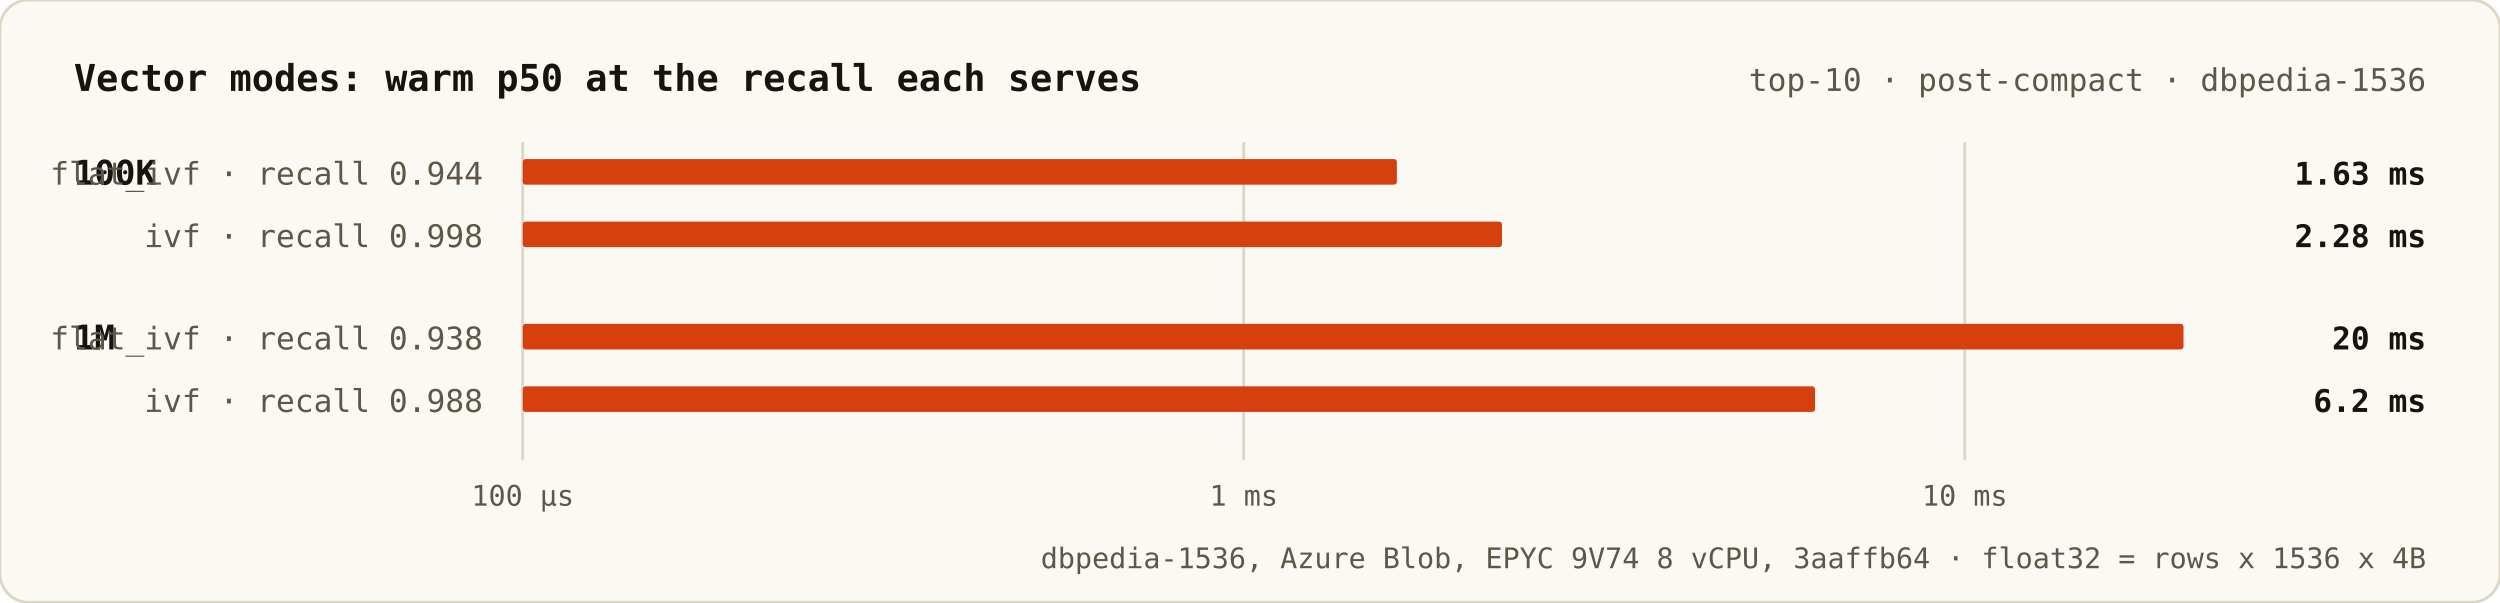
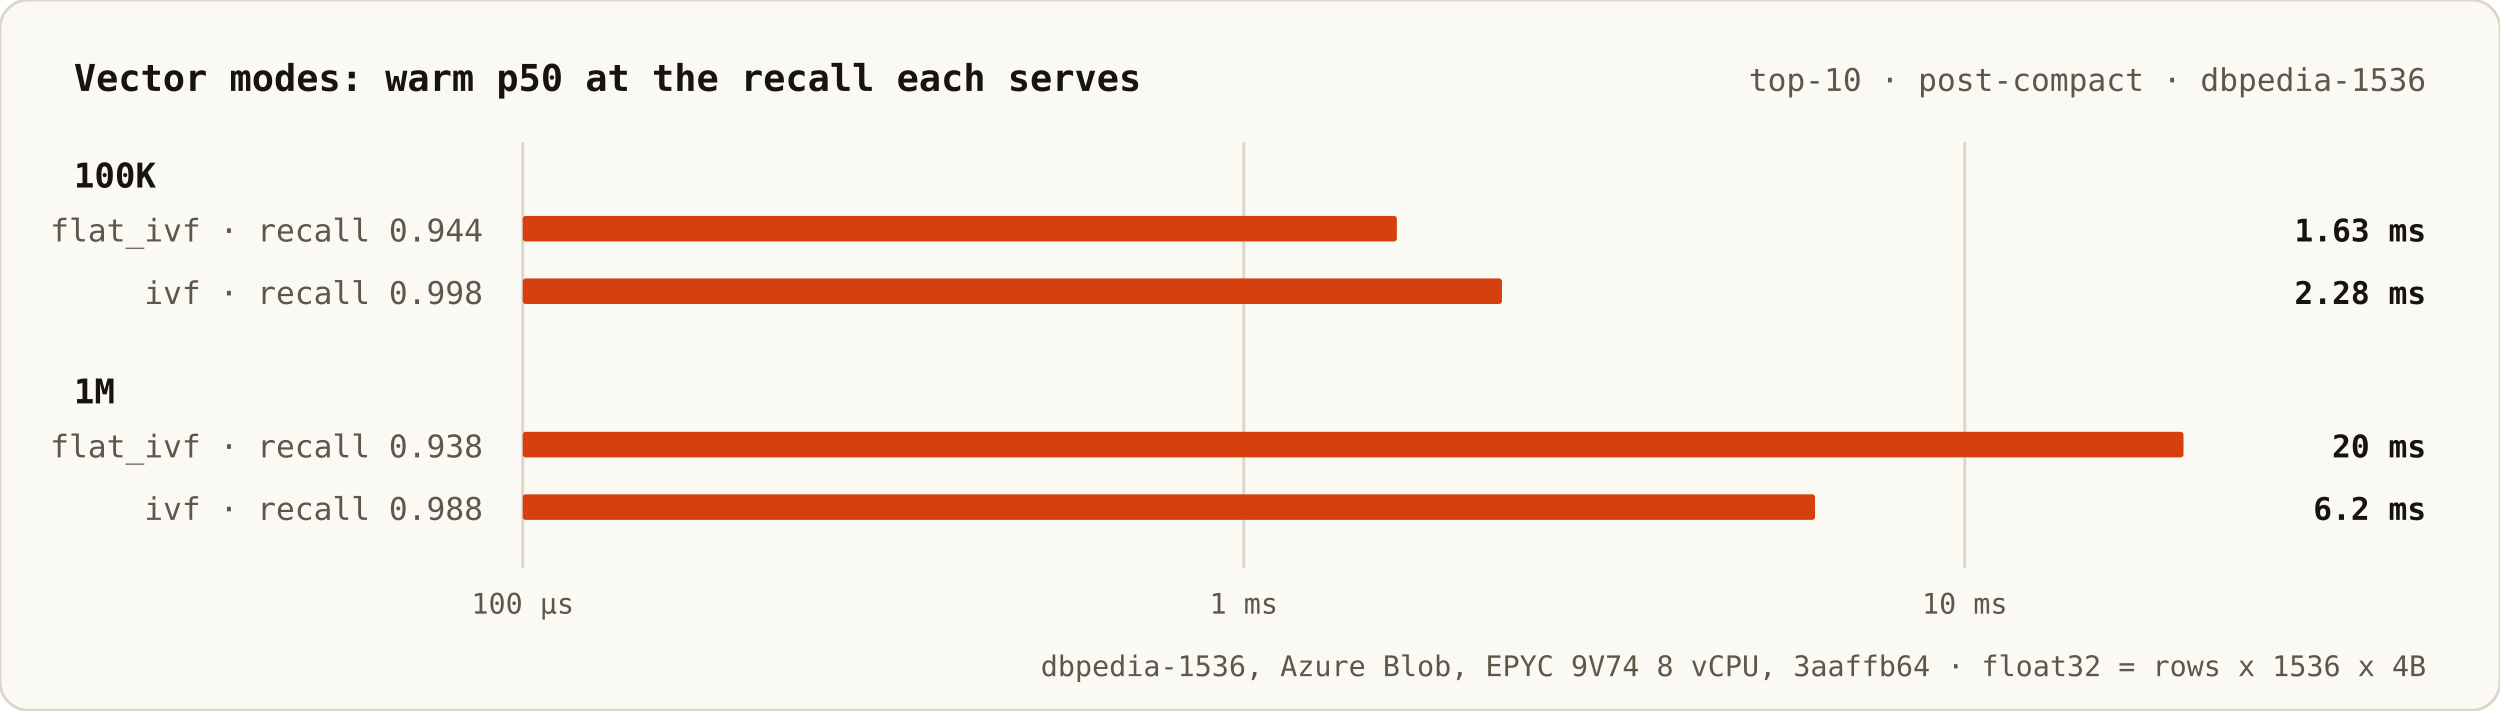
- <svg xmlns="http://www.w3.org/2000/svg" width="880" height="212" viewBox="0 0 880 212" role="img">
-   <rect width="880" height="212" rx="10" fill="#FBF9F3" stroke="#DCD6C7" />
+ <svg xmlns="http://www.w3.org/2000/svg" width="880" height="250" viewBox="0 0 880 250" role="img">
+   <rect width="880" height="250" rx="10" fill="#FBF9F3" stroke="#DCD6C7" />
  <text x="26.0" y="32.0" font-family="ui-monospace, SFMono-Regular, Menlo, Consolas, monospace" font-size="13" fill="#17130F" font-weight="600">Vector modes: warm p50 at the recall each serves</text>
  <text x="854.0" y="32.0" font-family="ui-monospace, SFMono-Regular, Menlo, Consolas, monospace" font-size="11" fill="#5E5749" text-anchor="end">top-10 · post-compact · dbpedia-1536</text>
-   <line x1="184.0" y1="50" x2="184.0" y2="162" stroke="#DCD6C7" />
-   <text x="184.0" y="178.0" font-family="ui-monospace, SFMono-Regular, Menlo, Consolas, monospace" font-size="10" fill="#5E5749" text-anchor="middle">100 µs</text>
-   <line x1="437.8" y1="50" x2="437.8" y2="162" stroke="#DCD6C7" />
-   <text x="437.8" y="178.0" font-family="ui-monospace, SFMono-Regular, Menlo, Consolas, monospace" font-size="10" fill="#5E5749" text-anchor="middle">1 ms</text>
-   <line x1="691.6" y1="50" x2="691.6" y2="162" stroke="#DCD6C7" />
-   <text x="691.6" y="178.0" font-family="ui-monospace, SFMono-Regular, Menlo, Consolas, monospace" font-size="10" fill="#5E5749" text-anchor="middle">10 ms</text>
-   <text x="26.0" y="65.0" font-family="ui-monospace, SFMono-Regular, Menlo, Consolas, monospace" font-size="12" fill="#17130F" font-weight="600">100K</text>
-   <text x="170.0" y="65.0" font-family="ui-monospace, SFMono-Regular, Menlo, Consolas, monospace" font-size="11" fill="#5E5749" text-anchor="end">flat_ivf · recall 0.944</text>
-   <rect x="184" y="56" width="307.7" height="9" rx="1" fill="#D6400F" />
-   <text x="854.0" y="65.0" font-family="ui-monospace, SFMono-Regular, Menlo, Consolas, monospace" font-size="11" fill="#17130F" font-weight="600" text-anchor="end">1.63 ms</text>
-   <text x="170.0" y="87.0" font-family="ui-monospace, SFMono-Regular, Menlo, Consolas, monospace" font-size="11" fill="#5E5749" text-anchor="end">ivf · recall 0.998</text>
-   <rect x="184" y="78" width="344.7" height="9" rx="1" fill="#D6400F" />
-   <text x="854.0" y="87.0" font-family="ui-monospace, SFMono-Regular, Menlo, Consolas, monospace" font-size="11" fill="#17130F" font-weight="600" text-anchor="end">2.28 ms</text>
-   <text x="26.0" y="123.0" font-family="ui-monospace, SFMono-Regular, Menlo, Consolas, monospace" font-size="12" fill="#17130F" font-weight="600">1M</text>
-   <text x="170.0" y="123.0" font-family="ui-monospace, SFMono-Regular, Menlo, Consolas, monospace" font-size="11" fill="#5E5749" text-anchor="end">flat_ivf · recall 0.938</text>
-   <rect x="184" y="114" width="584.6" height="9" rx="1" fill="#D6400F" />
-   <text x="854.0" y="123.0" font-family="ui-monospace, SFMono-Regular, Menlo, Consolas, monospace" font-size="11" fill="#17130F" font-weight="600" text-anchor="end">20 ms</text>
-   <text x="170.0" y="145.0" font-family="ui-monospace, SFMono-Regular, Menlo, Consolas, monospace" font-size="11" fill="#5E5749" text-anchor="end">ivf · recall 0.988</text>
-   <rect x="184" y="136" width="454.9" height="9" rx="1" fill="#D6400F" />
-   <text x="854.0" y="145.0" font-family="ui-monospace, SFMono-Regular, Menlo, Consolas, monospace" font-size="11" fill="#17130F" font-weight="600" text-anchor="end">6.2 ms</text>
-   <text x="854.0" y="200.0" font-family="ui-monospace, SFMono-Regular, Menlo, Consolas, monospace" font-size="10" fill="#5E5749" text-anchor="end">dbpedia-1536, Azure Blob, EPYC 9V74 8 vCPU, 3aaffb64 · float32 = rows x 1536 x 4B</text>
+   <line x1="184.0" y1="50" x2="184.0" y2="200" stroke="#DCD6C7" />
+   <text x="184.0" y="216.0" font-family="ui-monospace, SFMono-Regular, Menlo, Consolas, monospace" font-size="10" fill="#5E5749" text-anchor="middle">100 µs</text>
+   <line x1="437.8" y1="50" x2="437.8" y2="200" stroke="#DCD6C7" />
+   <text x="437.8" y="216.0" font-family="ui-monospace, SFMono-Regular, Menlo, Consolas, monospace" font-size="10" fill="#5E5749" text-anchor="middle">1 ms</text>
+   <line x1="691.6" y1="50" x2="691.6" y2="200" stroke="#DCD6C7" />
+   <text x="691.6" y="216.0" font-family="ui-monospace, SFMono-Regular, Menlo, Consolas, monospace" font-size="10" fill="#5E5749" text-anchor="middle">10 ms</text>
+   <text x="26.0" y="66.0" font-family="ui-monospace, SFMono-Regular, Menlo, Consolas, monospace" font-size="12" fill="#17130F" font-weight="600">100K</text>
+   <text x="170.0" y="85.0" font-family="ui-monospace, SFMono-Regular, Menlo, Consolas, monospace" font-size="11" fill="#5E5749" text-anchor="end">flat_ivf · recall 0.944</text>
+   <rect x="184" y="76" width="307.7" height="9" rx="1" fill="#D6400F" />
+   <text x="854.0" y="85.0" font-family="ui-monospace, SFMono-Regular, Menlo, Consolas, monospace" font-size="11" fill="#17130F" font-weight="600" text-anchor="end">1.63 ms</text>
+   <text x="170.0" y="107.0" font-family="ui-monospace, SFMono-Regular, Menlo, Consolas, monospace" font-size="11" fill="#5E5749" text-anchor="end">ivf · recall 0.998</text>
+   <rect x="184" y="98" width="344.7" height="9" rx="1" fill="#D6400F" />
+   <text x="854.0" y="107.0" font-family="ui-monospace, SFMono-Regular, Menlo, Consolas, monospace" font-size="11" fill="#17130F" font-weight="600" text-anchor="end">2.28 ms</text>
+   <text x="26.0" y="142.0" font-family="ui-monospace, SFMono-Regular, Menlo, Consolas, monospace" font-size="12" fill="#17130F" font-weight="600">1M</text>
+   <text x="170.0" y="161.0" font-family="ui-monospace, SFMono-Regular, Menlo, Consolas, monospace" font-size="11" fill="#5E5749" text-anchor="end">flat_ivf · recall 0.938</text>
+   <rect x="184" y="152" width="584.6" height="9" rx="1" fill="#D6400F" />
+   <text x="854.0" y="161.0" font-family="ui-monospace, SFMono-Regular, Menlo, Consolas, monospace" font-size="11" fill="#17130F" font-weight="600" text-anchor="end">20 ms</text>
+   <text x="170.0" y="183.0" font-family="ui-monospace, SFMono-Regular, Menlo, Consolas, monospace" font-size="11" fill="#5E5749" text-anchor="end">ivf · recall 0.988</text>
+   <rect x="184" y="174" width="454.9" height="9" rx="1" fill="#D6400F" />
+   <text x="854.0" y="183.0" font-family="ui-monospace, SFMono-Regular, Menlo, Consolas, monospace" font-size="11" fill="#17130F" font-weight="600" text-anchor="end">6.2 ms</text>
+   <text x="854.0" y="238.0" font-family="ui-monospace, SFMono-Regular, Menlo, Consolas, monospace" font-size="10" fill="#5E5749" text-anchor="end">dbpedia-1536, Azure Blob, EPYC 9V74 8 vCPU, 3aaffb64 · float32 = rows x 1536 x 4B</text>
</svg>
